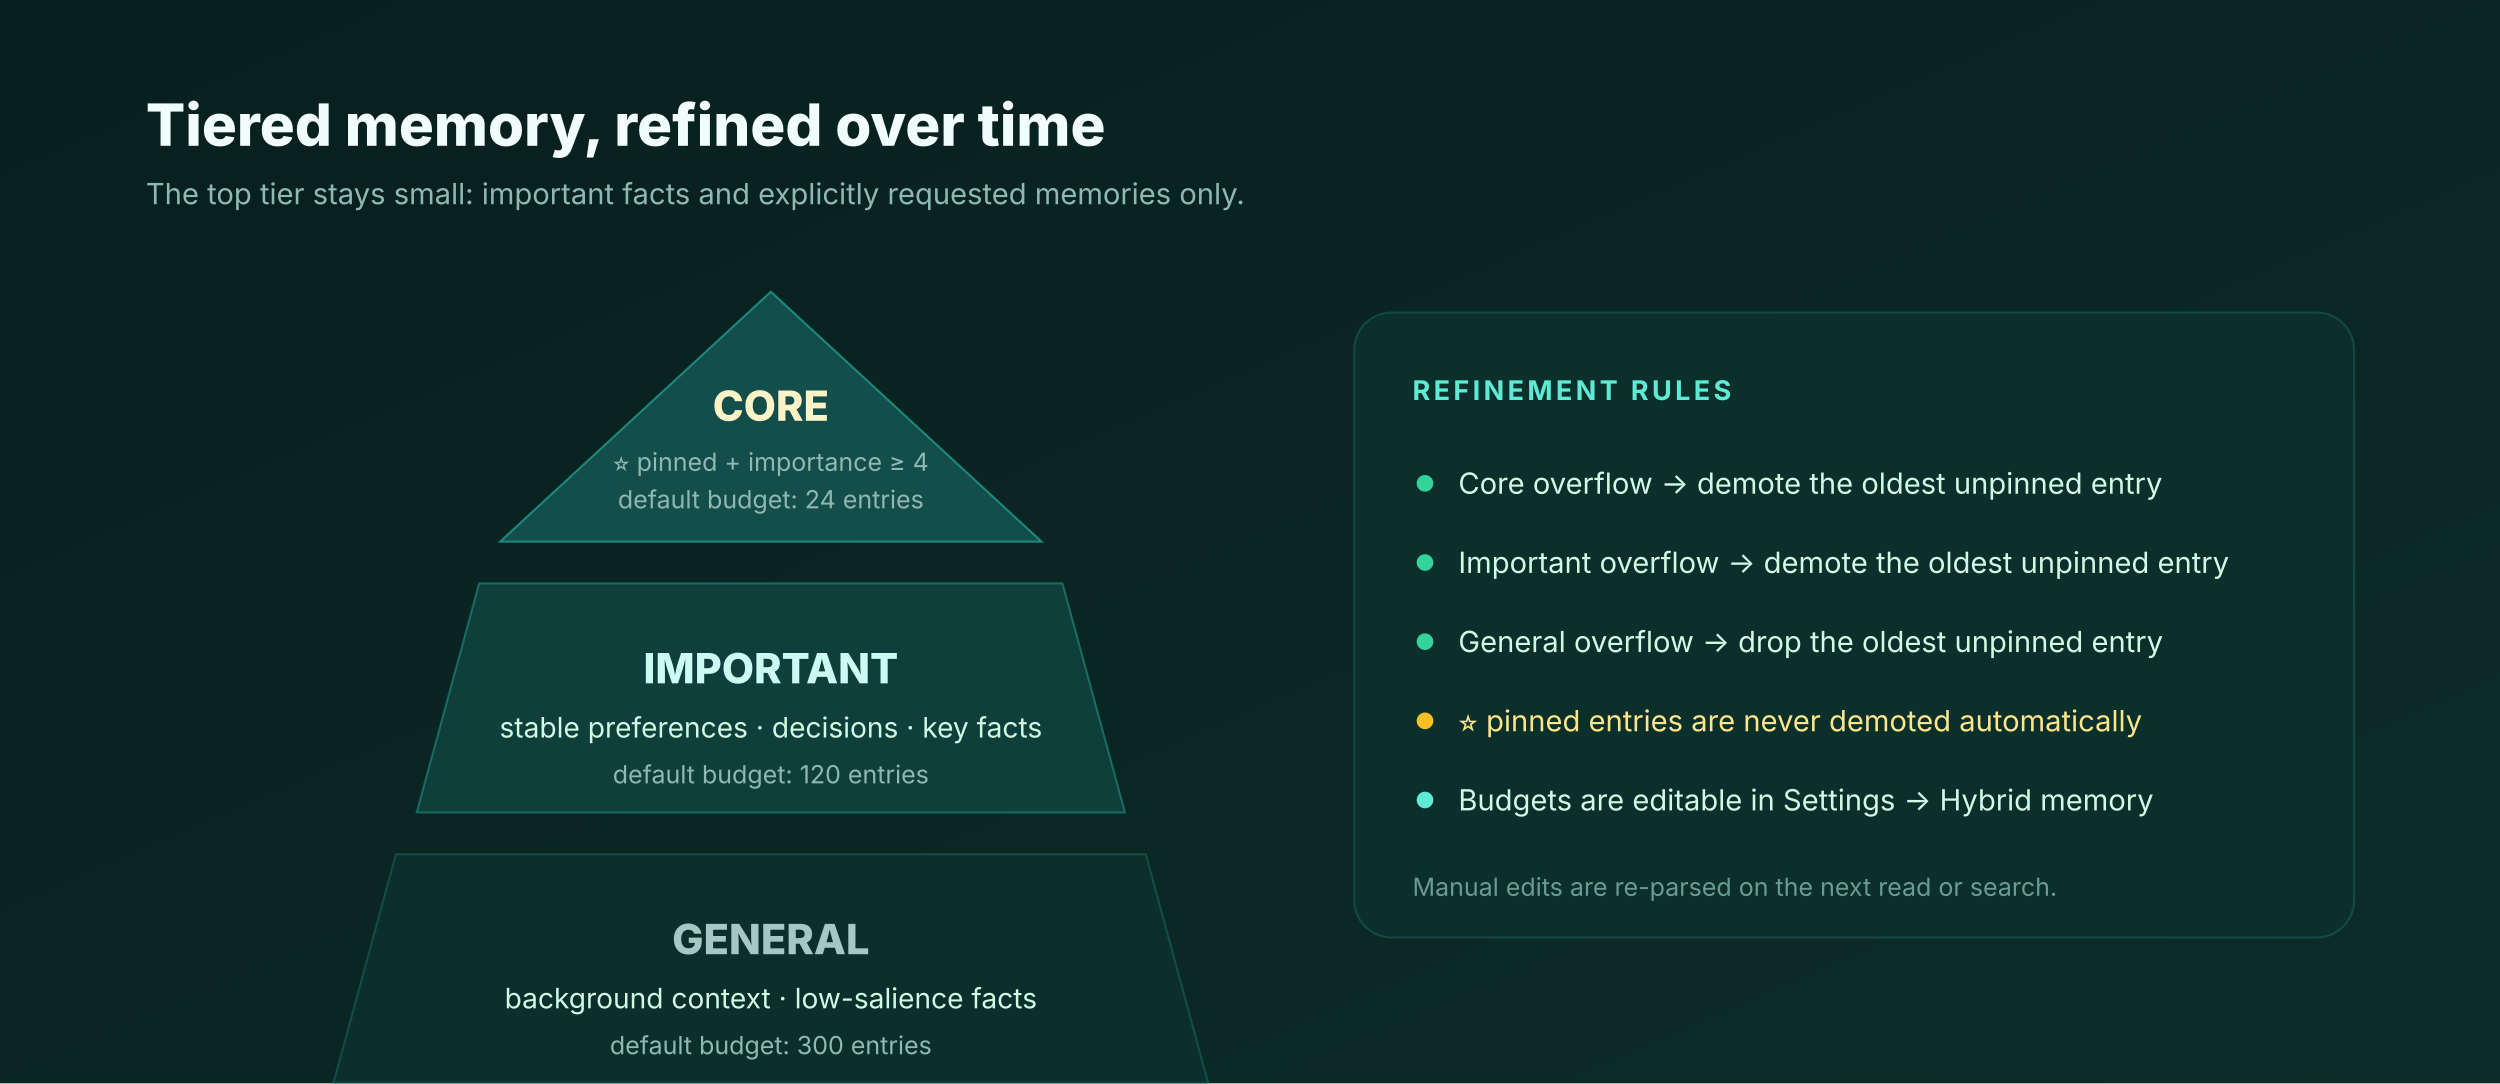
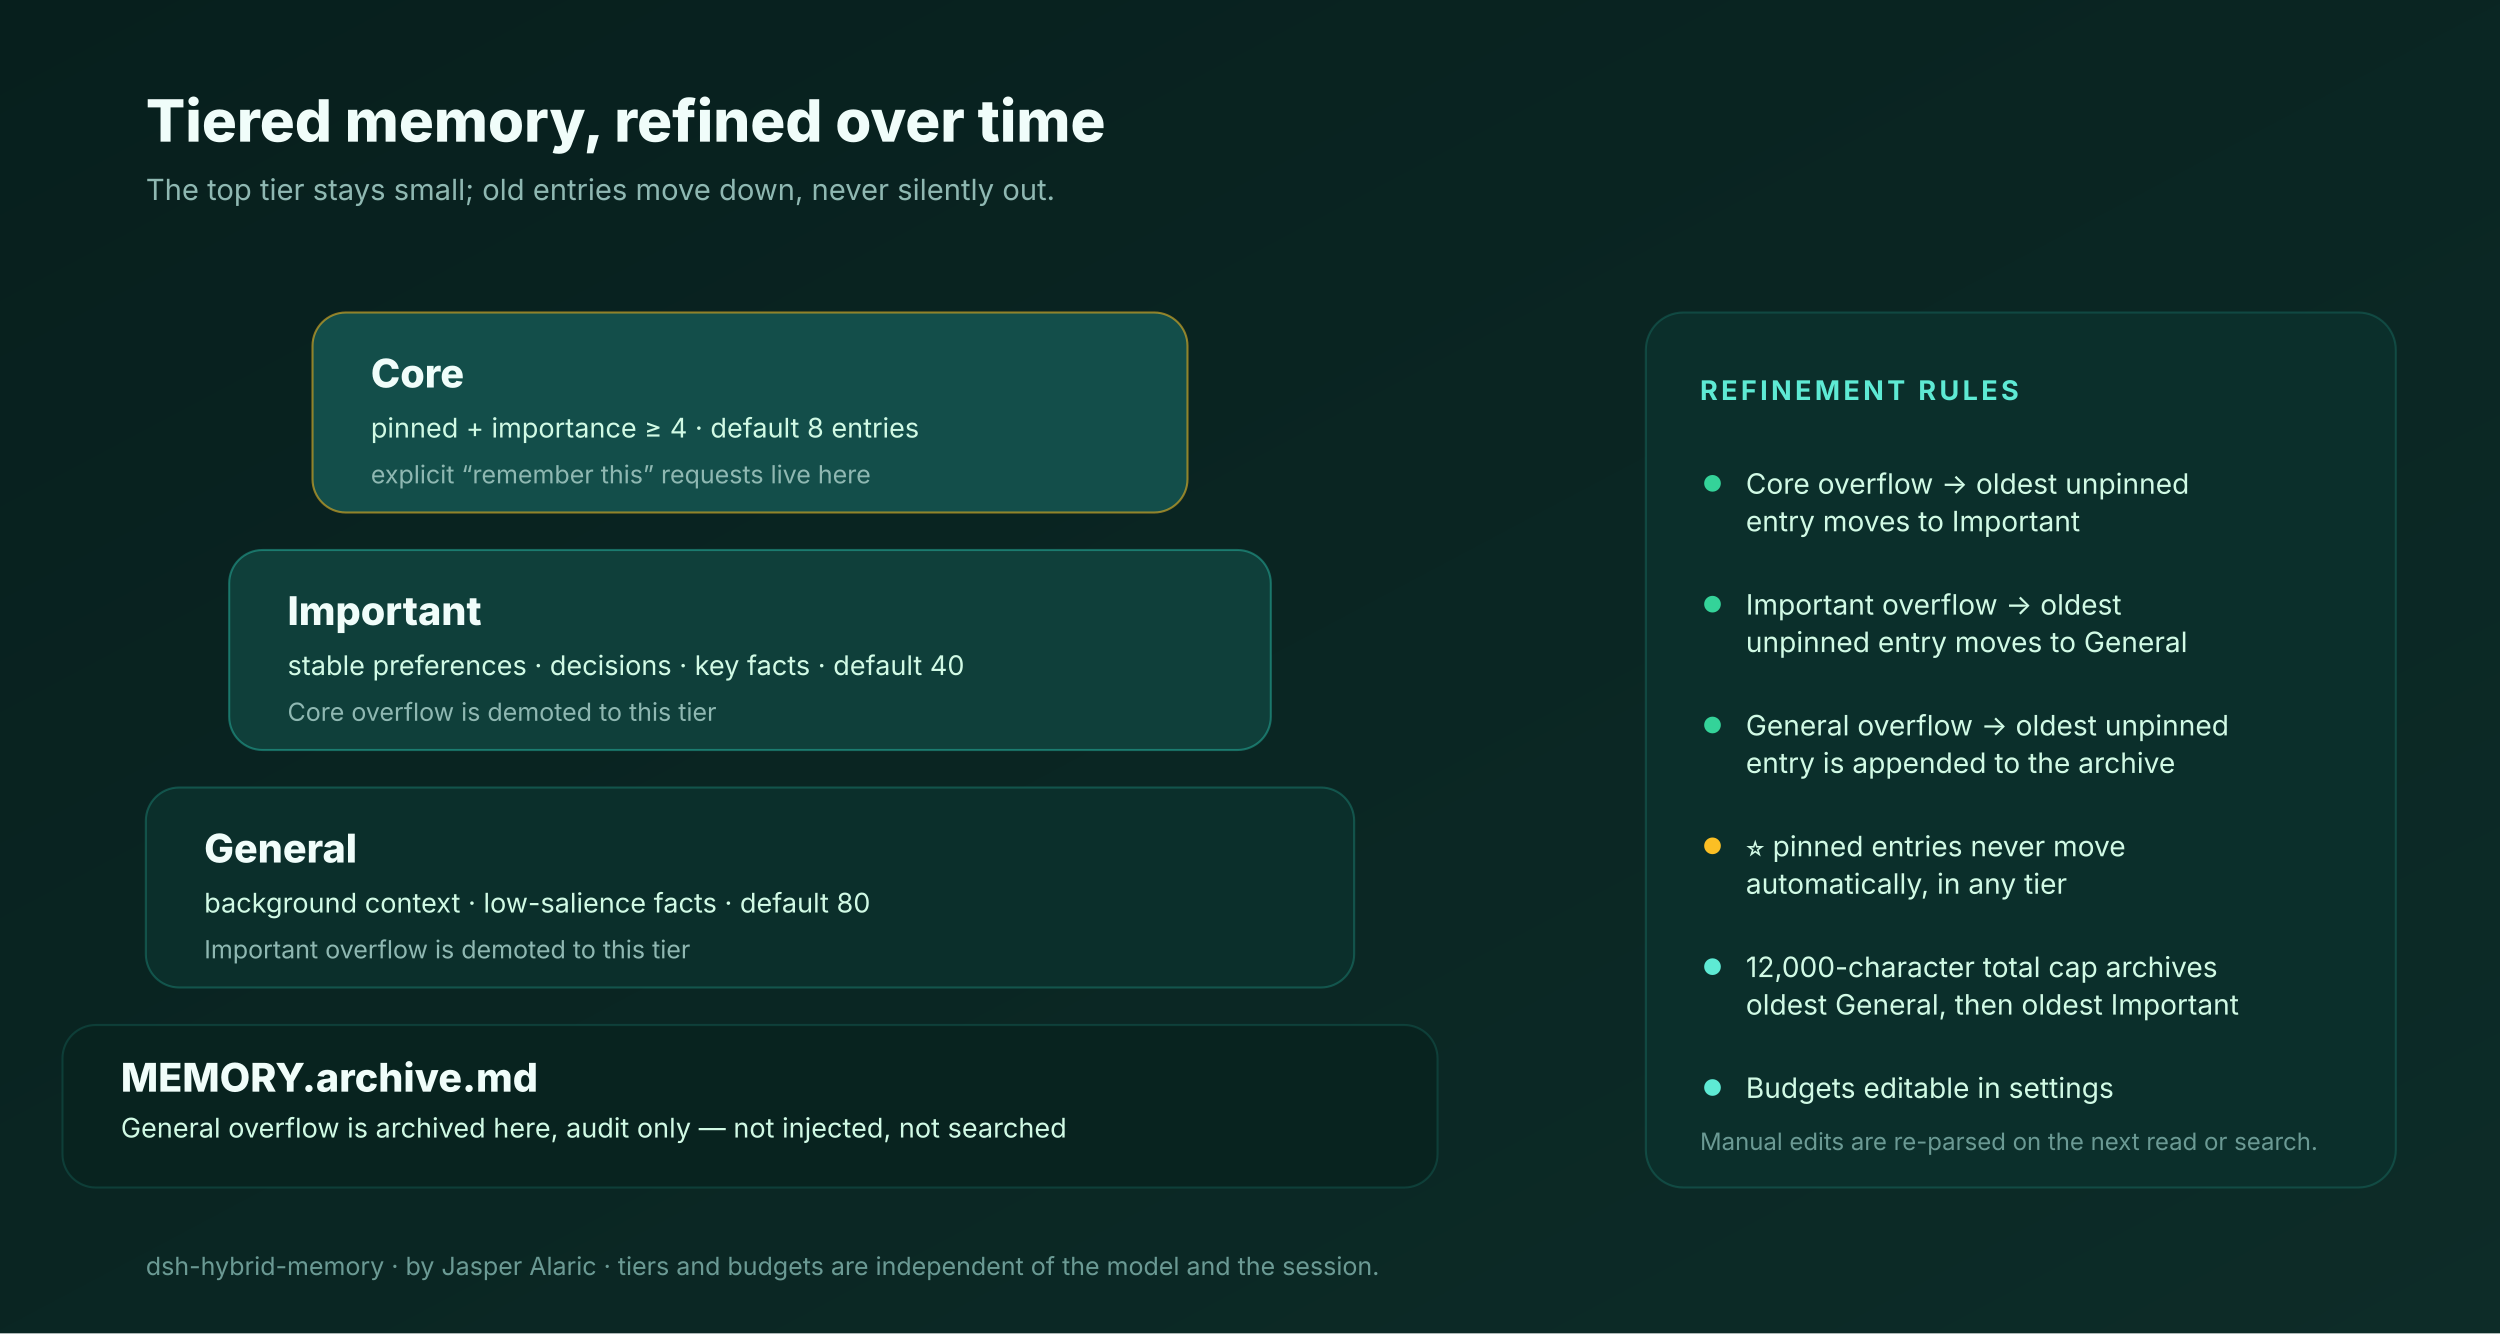
- <svg xmlns="http://www.w3.org/2000/svg" width="1200" height="520" viewBox="0 0 1200 520" role="img" aria-label="dsh-hybrid-memory tiers">
+ <svg xmlns="http://www.w3.org/2000/svg" width="1200" height="640" viewBox="0 0 1200 640" role="img" aria-label="dsh-hybrid-memory tiers">
  <defs>
    <linearGradient id="bg" x1="0" y1="0" x2="1" y2="1">
      <stop offset="0" stop-color="#071f1d" />
      <stop offset="1" stop-color="#0d2c28" />
    </linearGradient>
    <style>
      .title { fill: #f0fdfa; font-family: Inter, Segoe UI, sans-serif; font-size: 28px; font-weight: 800; }
      .sub { fill: #8fb8b2; font-family: Inter, Segoe UI, sans-serif; font-size: 14px; }
-       .tier { font-family: Inter, Segoe UI, sans-serif; font-size: 20px; font-weight: 800; }
-       .body { fill: #d1fae5; font-family: Inter, Segoe UI, sans-serif; font-size: 13.5px; }
+       .tier { fill: #f0fdfa; font-family: Inter, Segoe UI, sans-serif; font-size: 19px; font-weight: 800; }
+       .body { fill: #d1fae5; font-family: Inter, Segoe UI, sans-serif; font-size: 13px; }
      .muted { fill: #8fb8b2; font-family: Inter, Segoe UI, sans-serif; font-size: 12px; }
+       .rule { fill: #d1fae5; font-family: Inter, Segoe UI, sans-serif; font-size: 13.5px; }
    </style>
  </defs>
-   <rect width="1200" height="520" fill="url(#bg)" />
-   <text class="title" x="70" y="70">Tiered memory, refined over time</text>
-   <text class="sub" x="70" y="98">The top tier stays small: important facts and explicitly requested memories only.</text>
-   <g transform="translate(70 140)">
-     <path d="M 300 0 L 430 120 L 170 120 Z" fill="#134e4a" stroke="#2dd4bf" stroke-opacity="0.5" />
-     <text class="tier" x="300" y="62" text-anchor="middle" fill="#fef3c7">CORE</text>
-     <text class="muted" x="300" y="86" text-anchor="middle" fill="#fde68a">⭐ pinned + importance ≥ 4</text>
-     <text class="muted" x="300" y="104" text-anchor="middle" fill="#b7a77a">default budget: 24 entries</text>
-     <path d="M 160 140 L 440 140 L 470 250 L 130 250 Z" fill="#0f3f3a" stroke="#2dd4bf" stroke-opacity="0.35" />
-     <text class="tier" x="300" y="188" text-anchor="middle" fill="#ccfbf1">IMPORTANT</text>
-     <text class="body" x="300" y="214" text-anchor="middle">stable preferences · decisions · key facts</text>
-     <text class="muted" x="300" y="236" text-anchor="middle">default budget: 120 entries</text>
-     <path d="M 120 270 L 480 270 L 510 380 L 90 380 Z" fill="#0b2f2b" stroke="#2dd4bf" stroke-opacity="0.2" />
-     <text class="tier" x="300" y="318" text-anchor="middle" fill="#a7c7c2">GENERAL</text>
-     <text class="body" x="300" y="344" text-anchor="middle">background context · low-salience facts</text>
-     <text class="muted" x="300" y="366" text-anchor="middle">default budget: 300 entries</text>
+   <rect width="1200" height="640" fill="url(#bg)" />
+   <text class="title" x="70" y="68">Tiered memory, refined over time</text>
+   <text class="sub" x="70" y="96">The top tier stays small; old entries move down, never silently out.</text>
+   <g>
+     <rect x="150" y="150" width="420" height="96" rx="16" fill="#134e4a" stroke="#fbbf24" stroke-opacity="0.55" />
+     <text class="tier" x="178" y="186" fill="#fef3c7">Core</text>
+     <text class="body" x="178" y="210">pinned + importance ≥ 4 · default 8 entries</text>
+     <text class="muted" x="178" y="232">explicit “remember this” requests live here</text>
+     <rect x="110" y="264" width="500" height="96" rx="16" fill="#0f3f3a" stroke="#2dd4bf" stroke-opacity="0.4" />
+     <text class="tier" x="138" y="300">Important</text>
+     <text class="body" x="138" y="324">stable preferences · decisions · key facts · default 40</text>
+     <text class="muted" x="138" y="346">Core overflow is demoted to this tier</text>
+     <rect x="70" y="378" width="580" height="96" rx="16" fill="#0b2f2b" stroke="#2dd4bf" stroke-opacity="0.25" />
+     <text class="tier" x="98" y="414" fill="#a7c7c2">General</text>
+     <text class="body" x="98" y="438">background context · low-salience facts · default 80</text>
+     <text class="muted" x="98" y="460">Important overflow is demoted to this tier</text>
+     <rect x="30" y="492" width="660" height="78" rx="16" fill="#08231f" stroke="#2dd4bf" stroke-opacity="0.15" />
+     <text class="tier" x="58" y="524" fill="#7fa7a1" font-size="16">MEMORY.archive.md</text>
+     <text class="body" x="58" y="546" fill="#8fb8b2">General overflow is archived here, audit only — not injected, not searched</text>
  </g>
-   <g transform="translate(650 150)" font-family="Inter, Segoe UI, sans-serif">
-     <rect x="0" y="0" width="480" height="300" rx="18" fill="#0b2f2b" stroke="#2dd4bf" stroke-opacity="0.18" />
-     <text x="28" y="42" fill="#5eead4" font-size="13" font-weight="700" letter-spacing="1.6">REFINEMENT RULES</text>
-     <circle cx="34" cy="82" r="4" fill="#34d399" />
-     <text x="50" y="87" fill="#d1fae5" font-size="14">Core overflow → demote the oldest unpinned entry</text>
-     <circle cx="34" cy="120" r="4" fill="#34d399" />
-     <text x="50" y="125" fill="#d1fae5" font-size="14">Important overflow → demote the oldest unpinned entry</text>
-     <circle cx="34" cy="158" r="4" fill="#34d399" />
-     <text x="50" y="163" fill="#d1fae5" font-size="14">General overflow → drop the oldest unpinned entry</text>
-     <circle cx="34" cy="196" r="4" fill="#fbbf24" />
-     <text x="50" y="201" fill="#fde68a" font-size="14">⭐ pinned entries are never demoted automatically</text>
-     <circle cx="34" cy="234" r="4" fill="#5eead4" />
-     <text x="50" y="239" fill="#d1fae5" font-size="14">Budgets are editable in Settings → Hybrid memory</text>
-     <text x="28" y="280" fill="#6b9a94" font-size="12">Manual edits are re-parsed on the next read or search.</text>
+   <g transform="translate(790 150)" font-family="Inter, Segoe UI, sans-serif">
+     <rect x="0" y="0" width="360" height="420" rx="18" fill="#0b2f2b" stroke="#2dd4bf" stroke-opacity="0.18" />
+     <text x="26" y="42" fill="#5eead4" font-size="13" font-weight="700" letter-spacing="1.6">REFINEMENT RULES</text>
+     <circle cx="32" cy="82" r="4" fill="#34d399" />
+     <text class="rule" x="48" y="87">Core overflow → oldest unpinned</text>
+     <text class="rule" x="48" y="105" fill="#8fb8b2">entry moves to Important</text>
+     <circle cx="32" cy="140" r="4" fill="#34d399" />
+     <text class="rule" x="48" y="145">Important overflow → oldest</text>
+     <text class="rule" x="48" y="163" fill="#8fb8b2">unpinned entry moves to General</text>
+     <circle cx="32" cy="198" r="4" fill="#34d399" />
+     <text class="rule" x="48" y="203">General overflow → oldest unpinned</text>
+     <text class="rule" x="48" y="221" fill="#8fb8b2">entry is appended to the archive</text>
+     <circle cx="32" cy="256" r="4" fill="#fbbf24" />
+     <text class="rule" x="48" y="261" fill="#fde68a">⭐ pinned entries never move</text>
+     <text class="rule" x="48" y="279" fill="#b7a77a">automatically, in any tier</text>
+     <circle cx="32" cy="314" r="4" fill="#5eead4" />
+     <text class="rule" x="48" y="319">12,000-character total cap archives</text>
+     <text class="rule" x="48" y="337" fill="#8fb8b2">oldest General, then oldest Important</text>
+     <circle cx="32" cy="372" r="4" fill="#5eead4" />
+     <text class="rule" x="48" y="377">Budgets editable in settings</text>
+     <text x="26" y="402" fill="#6b9a94" font-size="11.5">Manual edits are re-parsed on the next read or search.</text>
  </g>
+   <text x="70" y="612" fill="#6b9a94" font-family="Inter, Segoe UI, sans-serif" font-size="12">dsh-hybrid-memory · by Jasper Alaric · tiers and budgets are independent of the model and the session.</text>
</svg>
